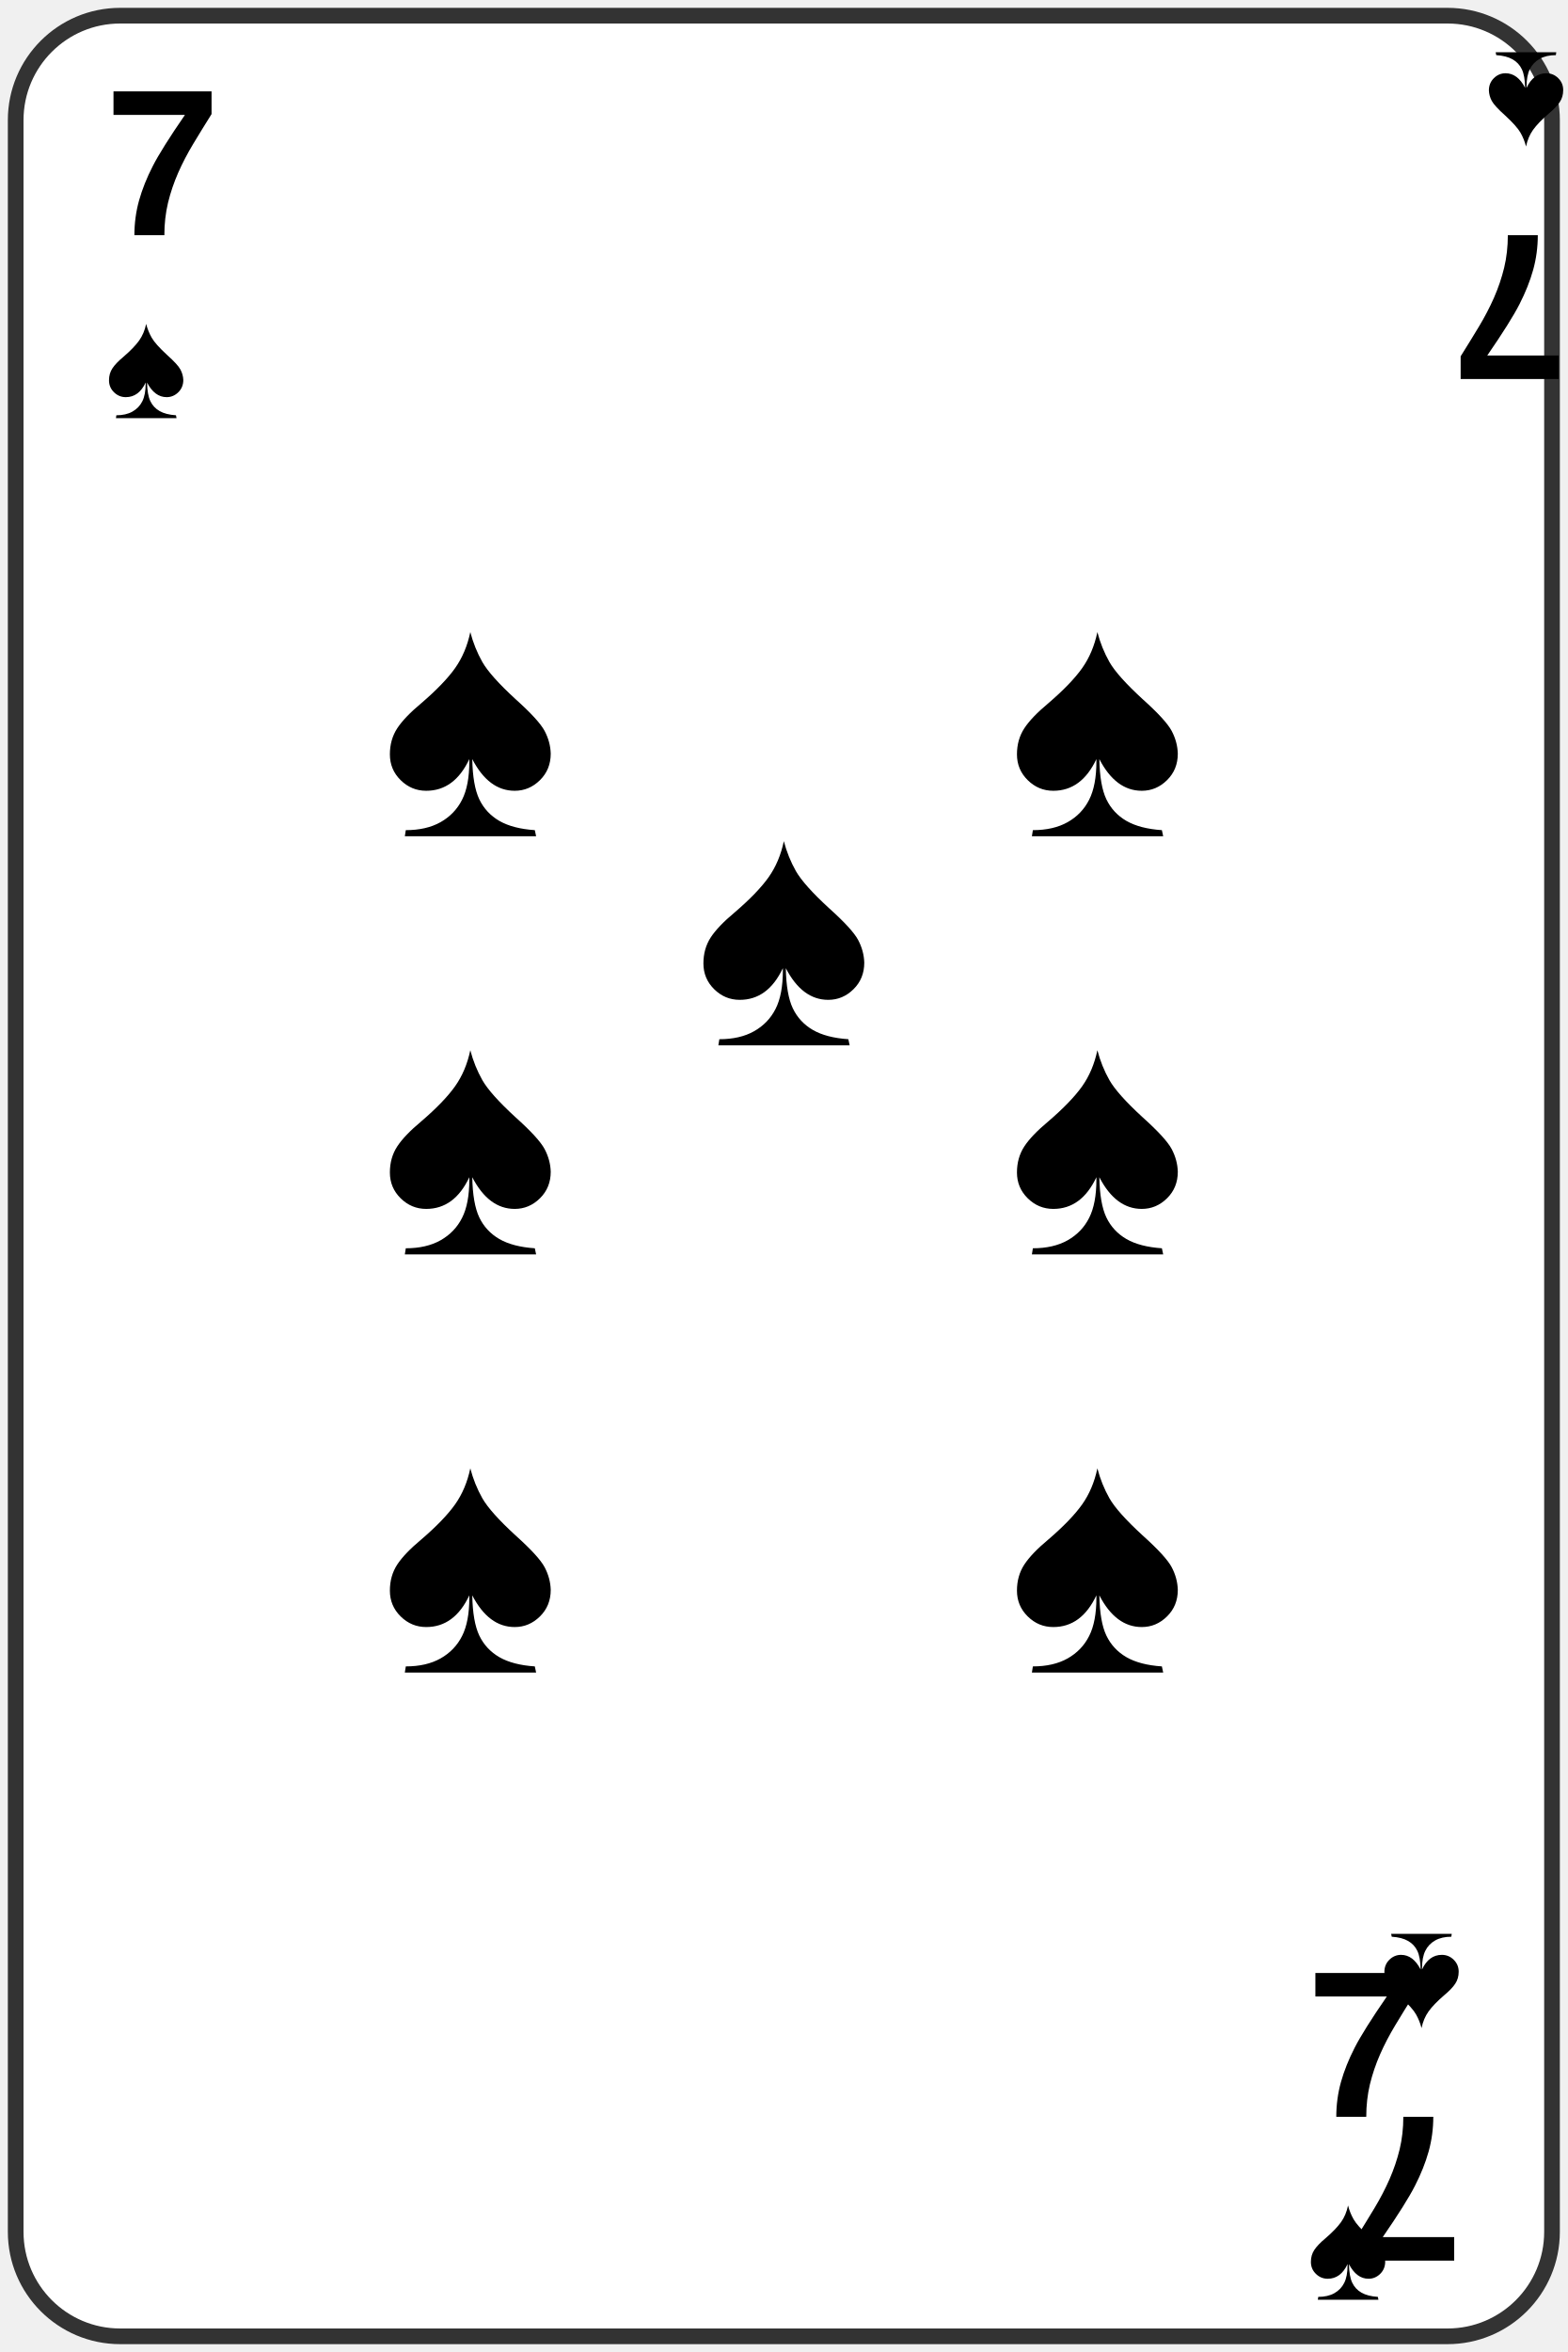
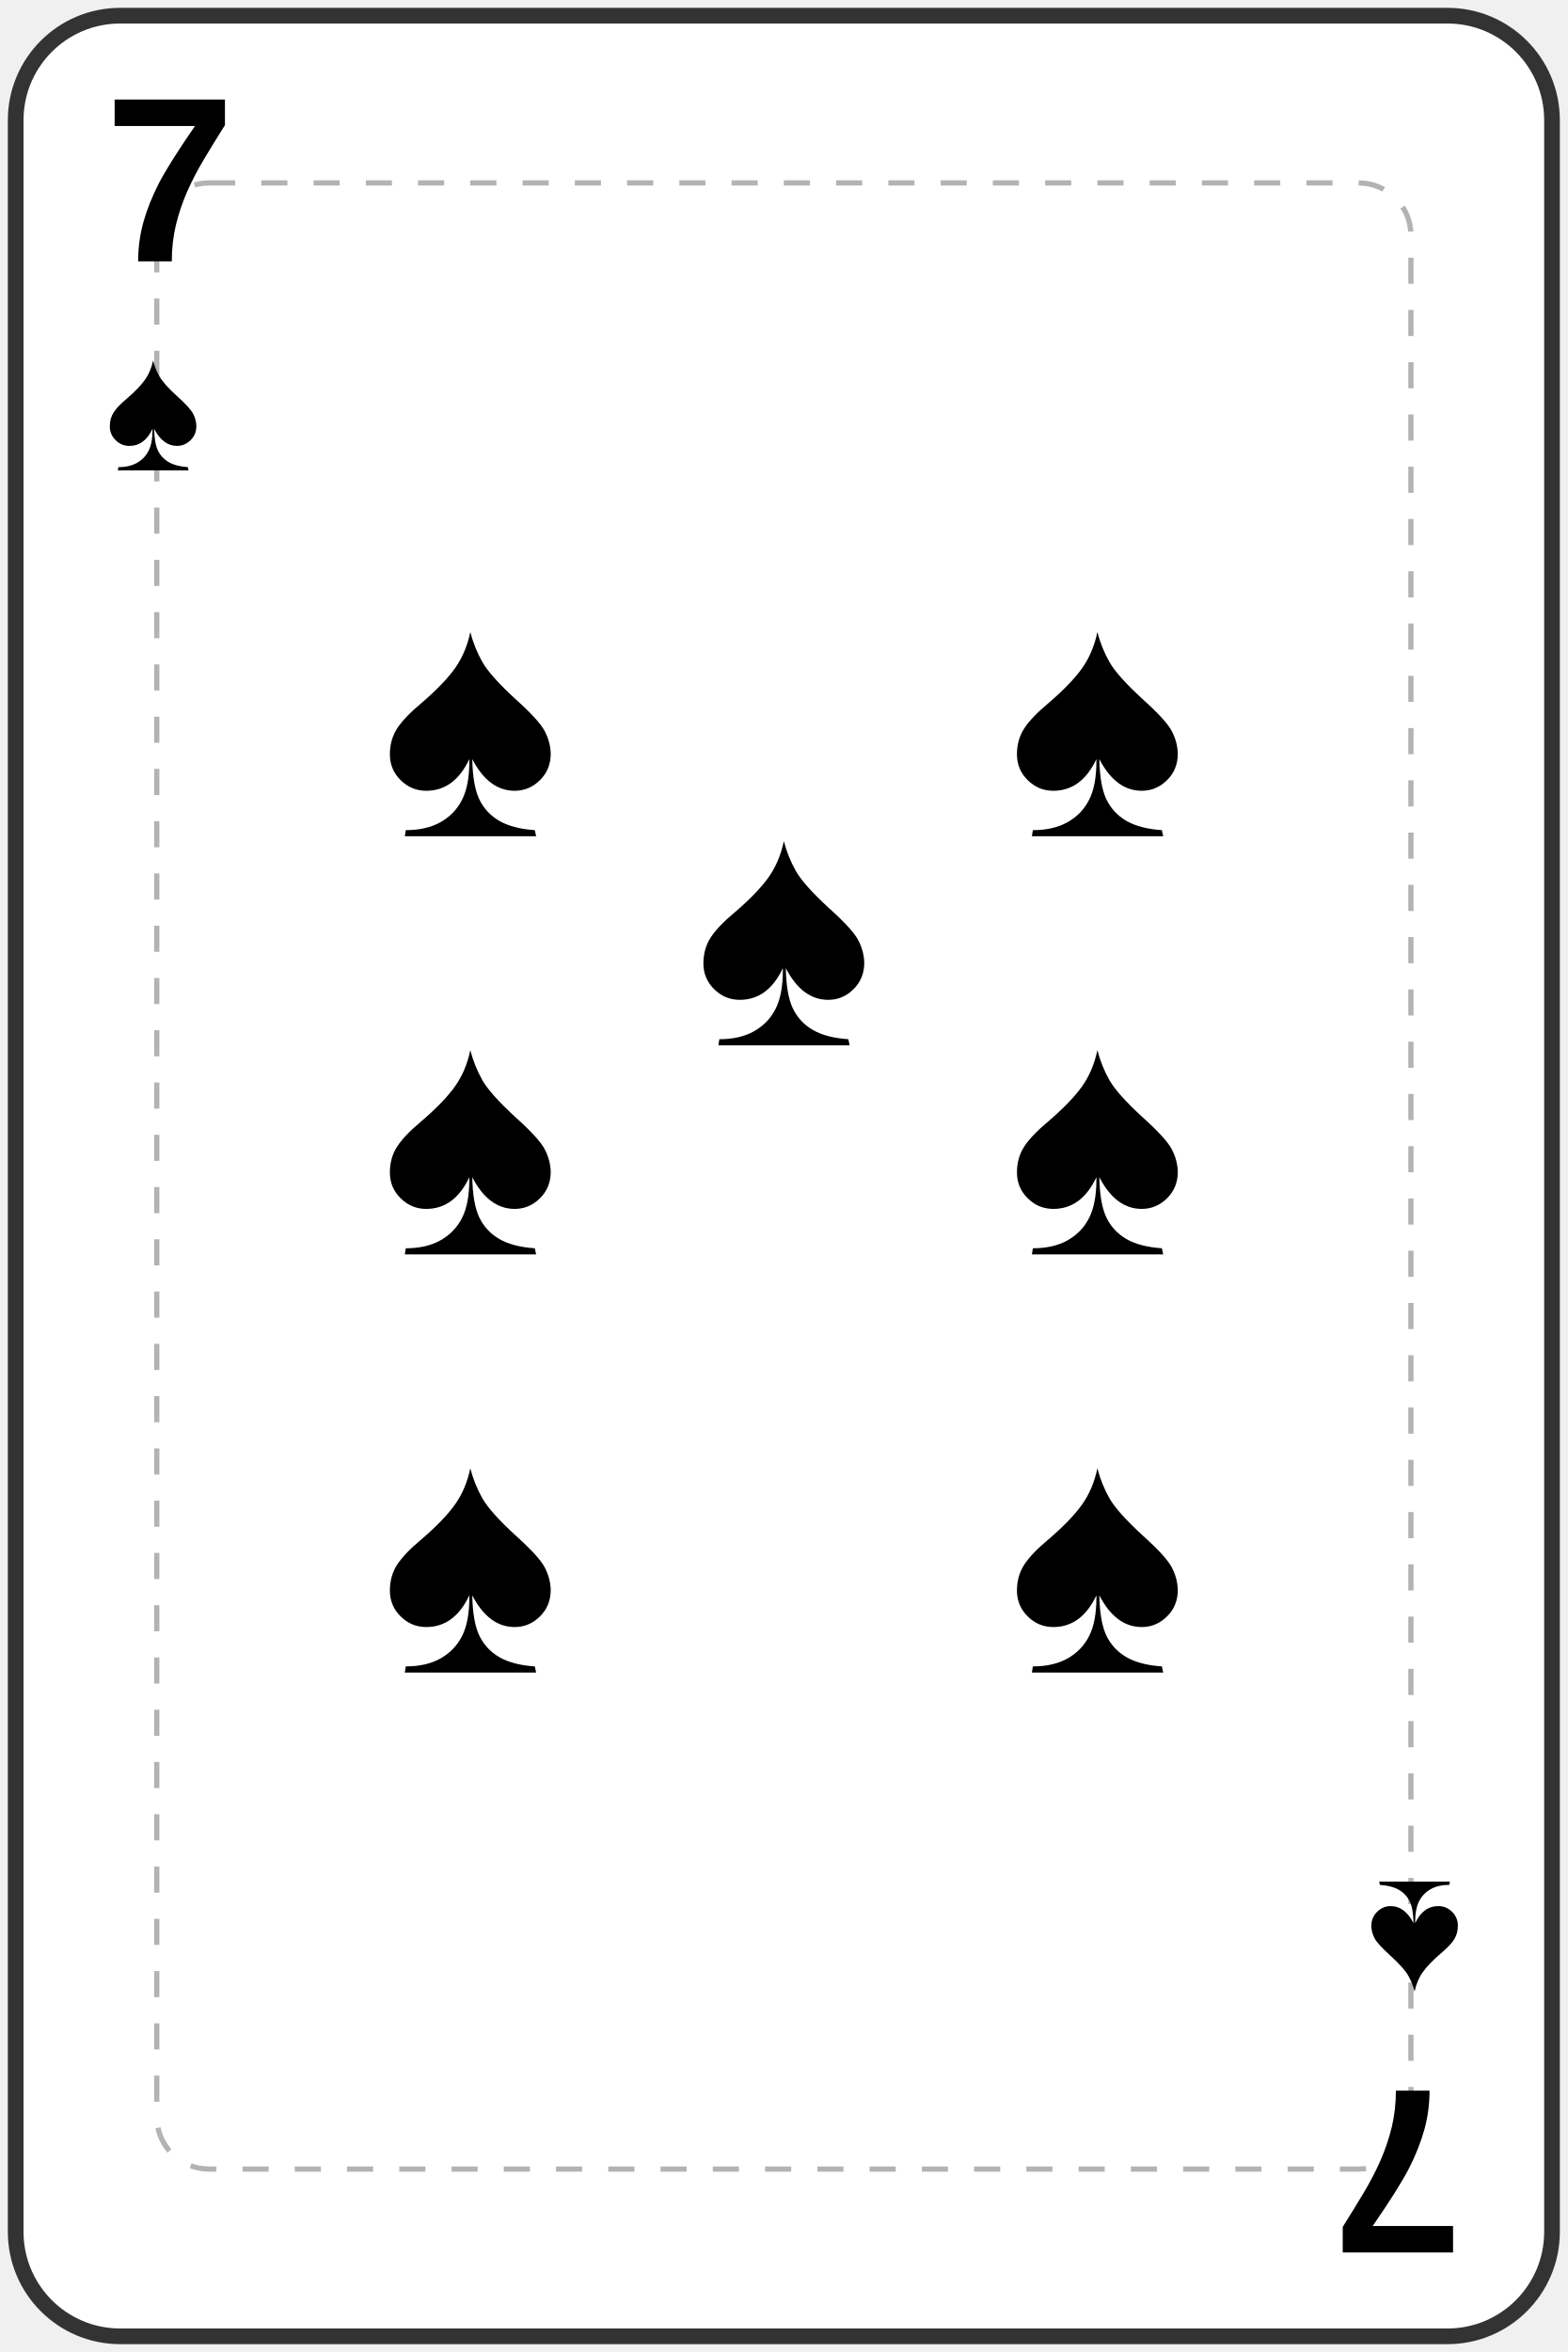
<svg xmlns="http://www.w3.org/2000/svg" width="300" height="450" viewBox="0 0 300 450">
  <rect width="294" height="444" x="3" y="3" rx="20" ry="20" fill="white" stroke="#333" stroke-width="3" />
+   <rect width="240" height="380" x="30" y="35" rx="10" ry="10" fill="none" stroke="#000000" stroke-width="1" stroke-dasharray="5,5" opacity="0.3" />
  <g fill="#000000">
-     <text x="20" y="45" font-size="40" font-weight="bold" font-family="Arial">7</text>
-     <text x="20" y="80" font-size="30" font-family="Arial">♠</text>
-   </g>
-   <g fill="#000000" transform="rotate(180, 275, 45)">
-     <text x="250" y="45" font-size="40" font-weight="bold" font-family="Arial">7</text>
-     <text x="250" y="80" font-size="30" font-family="Arial">♠</text>
+     <text x="20" y="50" font-size="45" font-weight="bold" font-family="Arial">7</text>
+     <text x="20" y="90" font-size="35" font-family="Arial">♠</text>
  </g>
  <g fill="#000000" transform="rotate(180, 150, 225)">
-     <text x="20" y="45" font-size="40" font-weight="bold" font-family="Arial">7</text>
-     <text x="20" y="80" font-size="30" font-family="Arial">♠</text>
-   </g>
-   <g fill="#000000" transform="rotate(360, 275, 405)">
-     <text x="250" y="405" font-size="40" font-weight="bold" font-family="Arial">7</text>
-     <text x="250" y="440" font-size="30" font-family="Arial">♠</text>
+     <text x="20" y="50" font-size="45" font-weight="bold" font-family="Arial">7</text>
+     <text x="20" y="90" font-size="35" font-family="Arial">♠</text>
  </g>
  <text x="90" y="160" font-size="65" text-anchor="middle" fill="#000000">♠</text>
  <text x="210" y="160" font-size="65" text-anchor="middle" fill="#000000">♠</text>
  <text x="90" y="240" font-size="65" text-anchor="middle" fill="#000000">♠</text>
  <text x="210" y="240" font-size="65" text-anchor="middle" fill="#000000">♠</text>
  <text x="90" y="320" font-size="65" text-anchor="middle" fill="#000000">♠</text>
  <text x="210" y="320" font-size="65" text-anchor="middle" fill="#000000">♠</text>
  <text x="150" y="200" font-size="65" text-anchor="middle" fill="#000000">♠</text>
</svg>
